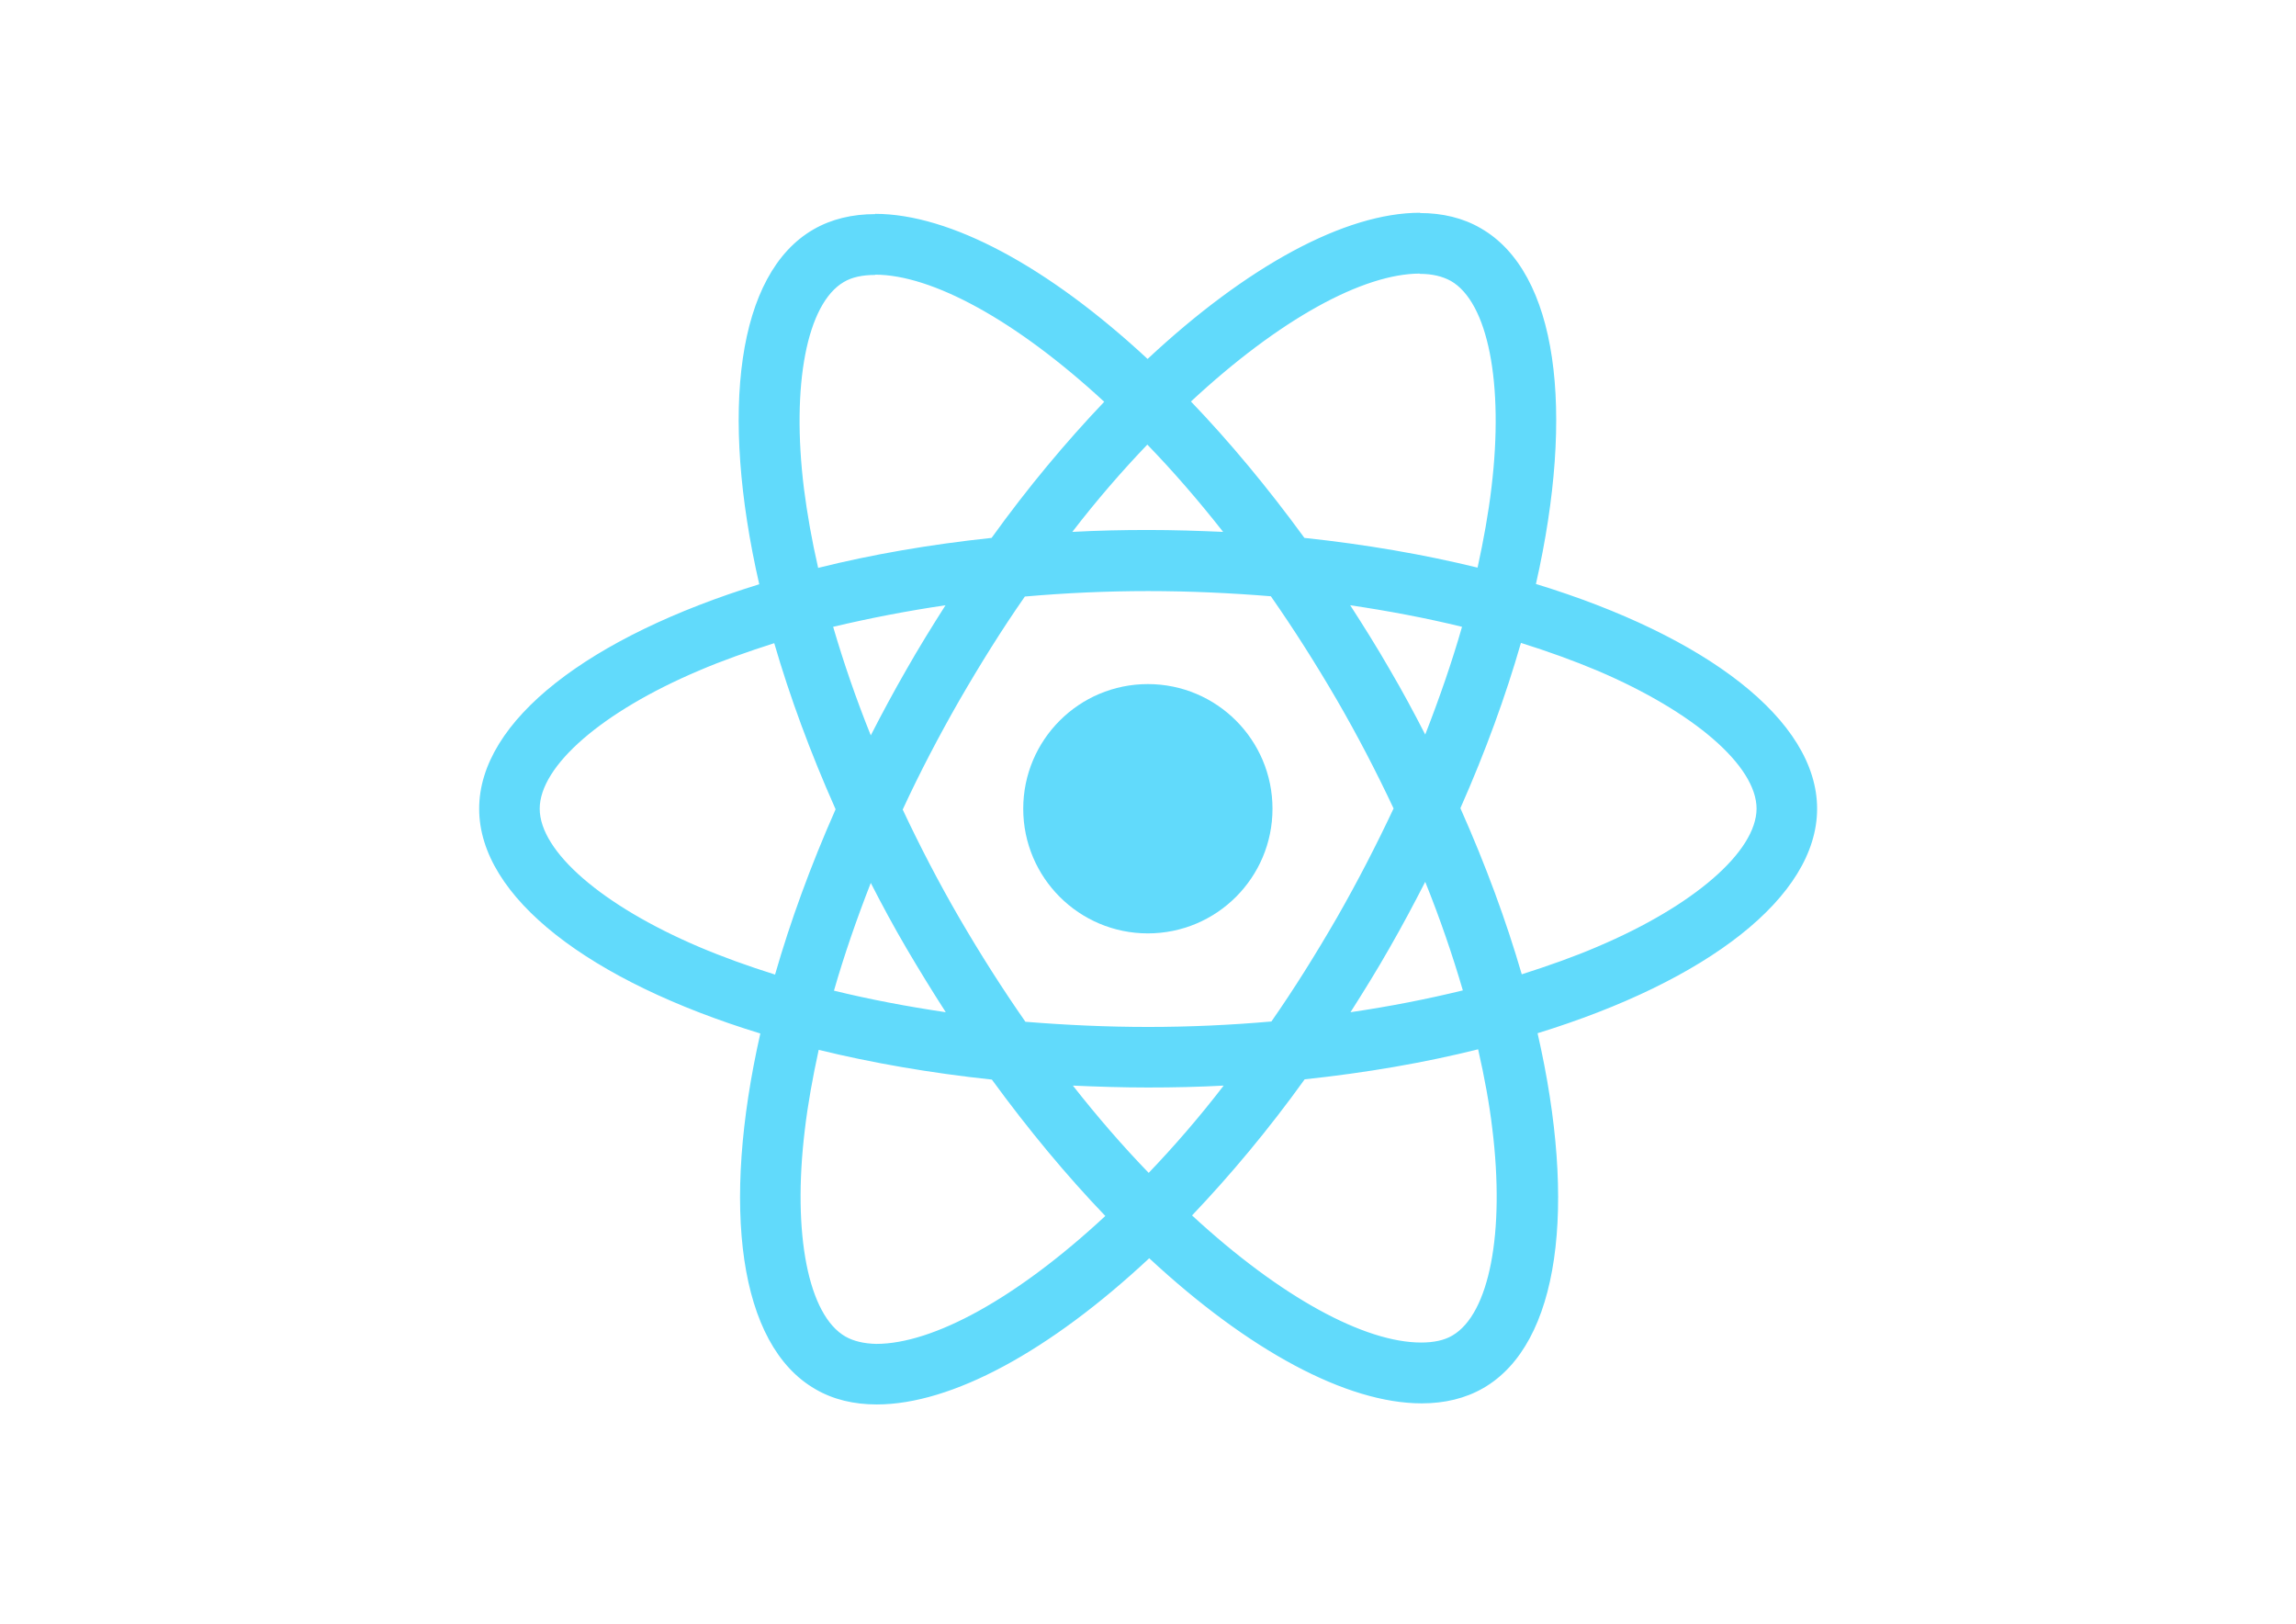
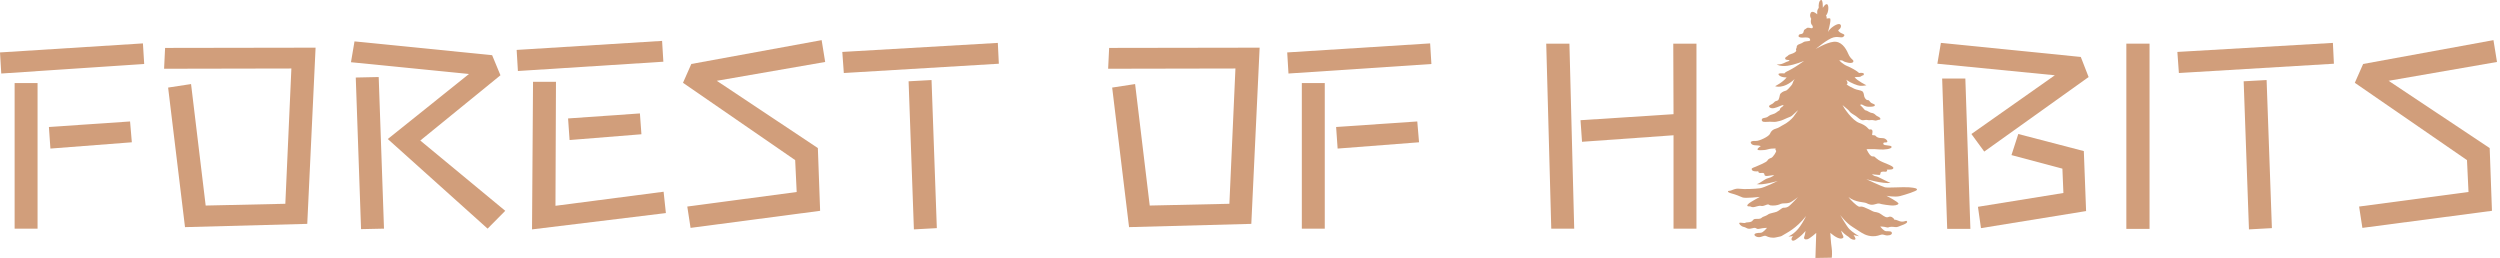
- <svg xmlns="http://www.w3.org/2000/svg" viewBox="0 0 841.9 595.3">
-   <g fill="#61DAFB">
-     <path d="M666.3 296.5c0-32.5-40.7-63.3-103.1-82.4 14.4-63.6 8-114.2-20.2-130.4-6.5-3.8-14.1-5.6-22.4-5.6v22.3c4.6 0 8.3.9 11.4 2.6 13.6 7.8 19.5 37.5 14.9 75.7-1.1 9.4-2.9 19.3-5.1 29.4-19.6-4.8-41-8.5-63.5-10.9-13.5-18.5-27.5-35.3-41.6-50 32.6-30.3 63.2-46.9 84-46.9V78c-27.5 0-63.5 19.6-99.9 53.6-36.4-33.8-72.4-53.2-99.9-53.2v22.3c20.7 0 51.4 16.5 84 46.6-14 14.7-28 31.4-41.3 49.9-22.6 2.4-44 6.1-63.6 11-2.3-10-4-19.7-5.2-29-4.7-38.2 1.1-67.9 14.6-75.8 3-1.8 6.9-2.6 11.5-2.6V78.5c-8.4 0-16 1.8-22.6 5.6-28.1 16.2-34.4 66.7-19.9 130.1-62.2 19.2-102.7 49.9-102.7 82.3 0 32.5 40.7 63.3 103.1 82.4-14.4 63.6-8 114.2 20.2 130.4 6.5 3.8 14.1 5.6 22.5 5.6 27.5 0 63.5-19.6 99.9-53.6 36.4 33.8 72.4 53.2 99.9 53.2 8.4 0 16-1.8 22.6-5.6 28.1-16.2 34.4-66.7 19.9-130.1 62-19.1 102.5-49.9 102.5-82.3zm-130.2-66.7c-3.7 12.9-8.3 26.2-13.5 39.5-4.1-8-8.4-16-13.1-24-4.6-8-9.5-15.8-14.4-23.4 14.2 2.1 27.9 4.7 41 7.9zm-45.8 106.5c-7.8 13.5-15.8 26.3-24.1 38.2-14.9 1.3-30 2-45.2 2-15.1 0-30.2-.7-45-1.9-8.3-11.9-16.4-24.6-24.2-38-7.6-13.1-14.5-26.4-20.8-39.8 6.2-13.4 13.2-26.8 20.7-39.9 7.8-13.5 15.8-26.3 24.1-38.2 14.9-1.3 30-2 45.2-2 15.1 0 30.2.7 45 1.9 8.3 11.9 16.4 24.6 24.2 38 7.6 13.1 14.5 26.4 20.8 39.8-6.3 13.4-13.2 26.8-20.7 39.9zm32.3-13c5.4 13.4 10 26.8 13.8 39.8-13.1 3.2-26.9 5.9-41.2 8 4.9-7.7 9.8-15.6 14.4-23.7 4.6-8 8.9-16.1 13-24.1zM421.2 430c-9.3-9.6-18.6-20.3-27.8-32 9 .4 18.2.7 27.5.7 9.4 0 18.7-.2 27.8-.7-9 11.7-18.3 22.4-27.5 32zm-74.4-58.9c-14.2-2.1-27.9-4.7-41-7.9 3.7-12.9 8.3-26.2 13.5-39.5 4.1 8 8.4 16 13.1 24 4.7 8 9.5 15.8 14.4 23.4zM420.7 163c9.3 9.6 18.6 20.3 27.8 32-9-.4-18.2-.7-27.5-.7-9.4 0-18.7.2-27.8.7 9-11.7 18.3-22.4 27.5-32zm-74 58.9c-4.9 7.7-9.8 15.6-14.4 23.7-4.6 8-8.9 16-13 24-5.4-13.4-10-26.8-13.8-39.8 13.1-3.1 26.9-5.8 41.2-7.9zm-90.5 125.2c-35.4-15.1-58.3-34.9-58.3-50.6 0-15.7 22.9-35.6 58.3-50.6 8.6-3.7 18-7 27.7-10.1 5.7 19.6 13.2 40 22.5 60.9-9.2 20.8-16.6 41.1-22.2 60.6-9.9-3.1-19.3-6.5-28-10.2zM310 490c-13.6-7.8-19.5-37.5-14.9-75.7 1.1-9.4 2.9-19.3 5.1-29.4 19.6 4.8 41 8.5 63.5 10.9 13.5 18.5 27.5 35.3 41.6 50-32.6 30.3-63.2 46.9-84 46.9-4.5-.1-8.3-1-11.3-2.7zm237.2-76.2c4.7 38.2-1.1 67.9-14.6 75.8-3 1.8-6.9 2.6-11.5 2.6-20.7 0-51.4-16.5-84-46.6 14-14.7 28-31.4 41.3-49.9 22.6-2.4 44-6.1 63.6-11 2.3 10.1 4.1 19.8 5.2 29.1zm38.5-66.7c-8.6 3.7-18 7-27.7 10.1-5.7-19.6-13.2-40-22.5-60.9 9.2-20.8 16.6-41.1 22.2-60.6 9.9 3.1 19.3 6.5 28.1 10.2 35.4 15.1 58.3 34.9 58.3 50.6-.1 15.7-23 35.6-58.4 50.6zM320.8 78.4z" />
-     <circle cx="420.9" cy="296.5" r="45.7" />
-     <path d="M520.5 78.1z" />
-   </g>
+ <svg xmlns="http://www.w3.org/2000/svg" width="533" height="55" viewBox="0 0 533 55" fill="none">
+   <path d="M0 11.178L30.472 9.252L30.741 13.64L0.269 15.674L0 11.178ZM3.117 17.707H8.008V48.745H3.117V17.707ZM10.426 27.072L27.731 25.895L28.107 30.336L10.748 31.674L10.426 27.072Z" fill="#D19E7B" />
+   <path d="M35.843 18.67L40.733 17.921L43.85 43.822L60.833 43.447L62.123 14.603L34.983 14.657L35.198 10.215L67.282 10.162L65.508 47.728L39.443 48.424L35.843 18.67Z" fill="#D19E7B" />
+   <path d="M99.979 15.78L74.827 13.265L75.58 8.824L104.923 11.767L106.697 16.048L89.606 29.962L107.718 44.945L103.956 48.745L82.674 29.64L99.979 15.78ZM75.848 16.53L80.739 16.423L81.868 48.745L76.977 48.852L75.848 16.53Z" fill="#D19E7B" />
+   <path d="M110.149 10.643L141.158 8.717L141.427 13.158L110.418 15.138L110.149 10.643ZM113.642 17.439H118.533L118.425 43.875L141.481 40.878L141.965 45.427L113.427 48.905L113.642 17.439ZM121.113 25.252L136.429 24.182L136.752 28.624L121.435 29.855L121.113 25.252Z" fill="#D19E7B" />
+   <path d="M146.529 44.036L169.853 40.932L169.531 34.136L145.615 17.654L147.389 13.64L175.174 8.556L175.926 13.212L152.817 17.225L174.368 31.567L174.851 44.945L147.228 48.584L146.529 44.036Z" fill="#D19E7B" />
+   <path d="M179.579 11.071L212.738 9.145L212.953 13.586L179.901 15.566L179.579 11.071ZM193.713 17.332L198.604 17.065L199.732 48.638L194.842 48.905L193.713 17.332Z" fill="#D19E7B" />
+   <path d="M237.114 18.67L242.005 17.921L245.122 43.822L262.105 43.447L263.395 14.603L236.255 14.657L236.47 10.215L268.554 10.162L266.78 47.728L240.715 48.424L237.114 18.67Z" fill="#D19E7B" />
+   <path d="M274.433 11.178L304.905 9.252L305.174 13.64L274.702 15.674L274.433 11.178ZM277.55 17.707H282.441V48.745H277.55V17.707ZM284.859 27.072L302.164 25.895L302.54 30.336L285.182 31.674L284.859 27.072Z" fill="#D19E7B" />
+   <path d="M356.796 28.838L337.287 30.229L336.965 25.627L356.796 24.343L356.742 9.305H361.686V48.745H356.796V28.838ZM329.656 9.305H334.6L335.621 48.745H330.73L329.656 9.305Z" fill="#D19E7B" />
+   <path d="M420.302 28.57L438.091 16.048L413.047 13.586L413.799 9.145L443.626 12.142L445.292 16.423L423.043 32.316L420.302 28.57ZM414.068 16.744H419.012L420.087 48.798H415.143L414.068 16.744ZM421.699 44.089L439.918 41.146L439.703 35.955L428.847 33.065L430.298 28.57L444.271 32.209L444.755 44.999L422.344 48.638L421.699 44.089Z" fill="#D19E7B" />
+   <path d="M453.336 9.305H458.281V48.798H453.336V9.305Z" fill="#D19E7B" />
+   <path d="M464.215 11.071L497.374 9.145L497.589 13.586L464.537 15.566L464.215 11.071ZM478.349 17.332L483.24 17.065L484.368 48.638L479.478 48.905L478.349 17.332Z" fill="#D19E7B" />
+   <path d="M502.961 44.036L526.286 40.932L525.963 34.136L502.048 17.654L503.821 13.64L531.606 8.556L532.359 13.212L509.249 17.225L530.8 31.567L531.284 44.945L503.66 48.584L502.961 44.036Z" fill="#D19E7B" />
+   <path d="M388.294 9.94763e-05C387.752 0.021 387.692 1.316 387.752 1.535C387.812 1.755 387.451 1.974 387.431 2.393C387.41 2.811 387.431 3.051 387.431 3.051C387.431 3.051 386.386 2.094 386.045 2.752C385.704 3.41 386.145 3.988 386.145 3.988C386.145 3.988 386.005 4.527 386.105 4.925C386.206 5.325 386.326 5.265 386.427 5.504C386.527 5.743 386.547 6.022 386.246 6.022C385.945 6.022 385.443 5.763 385.162 6.022C384.88 6.282 384.599 6.242 384.549 6.66C384.499 7.079 384.258 7.249 383.907 7.268C383.555 7.289 383.435 7.508 383.455 7.737C383.475 7.967 384.067 8.066 384.549 8.007C385.031 7.947 385.704 8.007 385.804 8.206C385.904 8.406 386.125 8.685 385.593 8.754C385.061 8.824 384.639 8.864 384.539 8.964C384.439 9.064 383.947 9.313 383.505 9.462C383.063 9.612 383.033 9.981 383.043 10.16C383.053 10.34 382.832 10.35 382.923 10.619C383.013 10.888 382.943 10.938 382.601 11.197C382.26 11.457 381.417 11.577 381.246 11.816C381.075 12.055 380.553 12.155 380.593 12.484C380.634 12.813 381.075 12.743 381.377 12.813C381.678 12.882 381.437 13.012 381.316 13.042C381.196 13.072 380.603 13.282 380.162 13.521C379.72 13.76 378.806 13.75 378.806 13.75C378.806 13.75 379.549 14.239 381.115 14.02C382.682 13.8 384.629 12.992 384.629 12.992C384.629 12.992 382.732 14.348 381.848 14.787C380.965 15.226 380.503 15.455 380.453 15.645C379.79 15.604 379.258 15.615 379.178 15.774C379.097 15.933 379.589 16.542 380.915 16.502C380.091 17.569 378.445 18.377 378.445 18.377C378.445 18.377 380.212 19.104 382.611 16.861C382.129 17.569 382.29 17.838 381.858 18.287C381.427 18.735 381.065 19.284 380.644 19.364C380.222 19.444 379.589 19.823 379.489 20.171C379.389 20.52 379.328 21.248 379.007 21.418C378.686 21.587 378.495 21.487 378.214 21.846C377.933 22.205 377.33 22.325 377.19 22.555C377.049 22.784 377.431 23.193 378.224 23.053C379.017 22.914 379.931 22.325 380.192 22.425C380.453 22.525 379.8 22.821 379.579 23.082C379.359 23.342 379.65 23.422 379.258 23.611C378.867 23.801 378.656 24.17 377.933 24.359C377.21 24.548 377.14 24.748 376.798 24.948C376.457 25.147 375.915 25.117 375.714 25.297C375.513 25.476 375.553 25.905 376.025 25.974C376.497 26.044 377.14 25.905 377.863 25.974C378.585 26.044 378.897 25.905 379.399 25.795C379.901 25.686 380.473 25.396 381.045 25.147C381.617 24.898 381.828 24.907 382.22 24.519C382.611 24.13 383.374 23.472 383.374 23.472C383.374 23.472 382.732 24.409 382.34 24.927C381.949 25.446 381.025 26.204 380.332 26.553C379.64 26.902 379.258 27.261 378.636 27.421C378.013 27.58 377.581 27.939 377.361 28.517C377.14 29.096 375.072 30.093 374.359 30.043C373.646 29.993 373.264 30.162 373.254 30.322C373.244 30.482 373.395 30.96 374.278 30.98C375.162 31 375.393 31.16 375.393 31.16C375.393 31.16 374.67 31.579 374.7 31.858C374.73 32.137 375.754 31.997 376.146 31.987C376.537 31.977 377.31 31.688 377.692 31.688C378.073 31.688 378.565 31.648 378.565 31.648C378.565 31.648 378.425 31.947 378.646 32.097C378.867 32.246 377.983 33.523 377.662 33.642C377.34 33.762 376.979 33.882 376.798 34.251C376.618 34.619 374.549 35.417 374.349 35.527C374.148 35.636 373.435 35.796 373.455 36.036C373.475 36.275 373.616 36.623 374.871 36.524C374.841 36.813 375.102 36.943 375.584 36.873C376.065 36.803 376.186 37.012 376.186 37.252C376.186 37.491 376.547 37.581 376.989 37.491C377.431 37.401 378.274 37.332 378.274 37.332C378.274 37.332 377.762 37.79 376.949 37.99C376.136 38.189 375.162 39.176 374.499 39.256C375.794 39.545 379.017 38.578 379.017 38.578C379.017 38.578 376.136 40.024 375.192 40.143C374.248 40.263 371.849 40.393 370.865 40.243C369.881 40.093 369.178 40.682 368.706 40.682C368.234 40.682 368.264 41.011 369.088 41.22C369.911 41.43 370.965 41.839 371.497 42.088C372.029 42.337 375.202 41.978 375.202 41.978C375.202 41.978 373.455 42.925 372.953 43.294C372.451 43.663 372.351 44.022 372.853 43.992C373.355 43.962 373.274 44.172 373.756 44.172C374.238 44.172 374.941 43.773 375.473 43.903C376.005 44.032 376.587 43.583 376.929 43.583C377.27 43.583 377.059 43.823 377.953 43.823C378.846 43.823 379.318 43.623 379.69 43.453C380.061 43.284 380.875 43.434 381.477 43.234C382.079 43.035 383.314 42.028 383.314 42.028C383.314 42.028 381.748 43.773 381.226 44.072C380.704 44.371 380.362 44.249 380.129 44.301C379.896 44.354 379.241 44.959 378.804 45.139C378.367 45.318 377.238 45.483 376.982 45.707C376.726 45.932 376.146 46.126 375.852 46.246C375.558 46.365 375.573 46.627 374.933 46.664C374.293 46.702 374.022 46.537 373.653 47.031C373.284 47.524 372.336 47.323 372.14 47.495C371.944 47.667 371.003 47.367 370.837 47.517C370.672 47.667 371.153 48.257 371.778 48.384C372.403 48.512 372.509 48.975 373.57 48.669C374.632 48.362 374.256 48.972 375.129 48.772C376.003 48.571 376.718 48.579 376.718 48.579C376.718 48.579 375.942 49.611 375.378 49.633C374.813 49.656 374.12 49.671 374.052 50C373.985 50.329 374.753 50.695 375.37 50.516C375.988 50.336 376.251 50.149 376.605 50.344C376.959 50.538 377.795 50.822 378.706 50.598C379.617 50.374 379.594 50.501 380.219 50.089C380.844 49.678 382.923 48.788 385.061 46.051C383.902 48.355 382.938 49.611 381.281 50.434C381.567 50.454 382.26 50.324 382.26 50.324C382.26 50.324 381.698 50.972 382.079 51.251C382.461 51.53 383.184 50.862 383.706 50.473C384.228 50.084 384.941 49.247 384.941 49.247C384.941 49.247 384.82 50.095 384.659 50.503C384.499 50.912 384.84 51.142 385.362 51.002C385.884 50.862 387.22 49.656 387.22 49.656L387.049 55L390.543 54.941C390.543 54.941 390.663 53.744 390.503 52.767C390.342 51.789 390.222 49.636 390.222 49.636C390.222 49.636 391.708 51.012 392.611 50.852C393.515 50.693 392.651 50.075 392.551 49.157C393.475 50.254 394.057 50.354 394.318 50.673C394.579 50.992 395.282 51.231 395.523 51.051C395.764 50.872 395.181 50.114 395.181 50.114L396.366 50.374C396.366 50.374 394.88 49.476 394.278 48.838C393.675 48.2 392.31 45.807 392.31 45.807C392.31 45.807 393.535 47.502 395.021 48.42C396.507 49.337 397.229 49.995 398.394 50.254C399.559 50.513 400.282 50.274 400.784 50.114C401.286 49.955 401.346 49.965 401.918 50.134C402.49 50.304 403.384 50.134 403.354 49.686C403.324 49.237 402.711 49.307 402.149 49.297C401.587 49.287 400.864 48.29 400.864 48.29C400.864 48.29 401.657 48.3 402.179 48.459C402.701 48.619 402.591 48.349 403.284 48.349C403.976 48.349 404.237 48.539 404.729 48.319C405.221 48.1 406.697 47.682 406.597 47.273C406.496 46.864 406.135 47.282 405.482 47.252C404.83 47.222 404.318 46.764 403.916 46.864C403.705 46.415 403.143 46.036 402.671 46.246C402.199 46.455 401.828 46.236 401.035 45.668C400.241 45.099 399.78 45.298 399.328 45.069C398.876 44.84 398.203 44.481 397.41 44.172C396.617 43.862 396.657 44.202 396.235 44.022C395.814 43.843 394.579 42.696 394.087 42.008C395.673 43.215 397.35 43.035 397.912 43.304C398.474 43.574 398.936 43.803 399.81 43.533C400.683 43.264 400.633 43.414 401.215 43.533C401.798 43.653 402.35 43.713 403.053 43.793C403.755 43.873 404.619 43.763 404.749 43.434C404.88 43.105 402.179 41.739 402.179 41.739C402.179 41.739 403.996 42.088 405.111 41.798C406.225 41.51 408.685 40.731 408.705 40.452C408.725 40.173 408.334 40.044 407.038 39.934C405.743 39.824 402.53 40.093 401.878 39.934C401.225 39.775 397.892 38.199 397.892 38.199C397.892 38.199 401.386 39.206 403.063 39.007C401.808 38.488 400.402 37.631 399.96 37.591C399.518 37.551 399.097 37.142 399.097 37.142C399.097 37.142 400.282 37.312 400.673 37.302C401.065 37.291 400.713 36.773 401.165 36.633C401.617 36.494 401.988 36.733 402.249 36.524C402.51 36.315 402.149 36.244 402.31 36.175C402.47 36.105 403.675 36.304 403.665 35.796C403.655 35.288 401.486 34.759 400.502 34.101C399.519 33.443 399.84 33.323 399.227 33.343C398.615 33.363 397.952 31.807 397.952 31.807C397.952 31.807 399.549 31.748 400.633 31.858C401.717 31.967 403.374 31.768 403.284 31.309C403.193 30.85 401.617 31.16 401.527 30.681C401.436 30.202 402.139 30.482 402.34 30.282C402.541 30.082 402.039 29.474 401.436 29.454C400.834 29.435 400.623 29.424 400.261 29.265C399.9 29.105 399.945 28.881 399.624 28.846C399.303 28.812 399.167 28.851 399.137 28.732C399.107 28.612 399.338 27.988 399.132 27.729C398.926 27.47 398.62 27.659 398.484 27.59C398.349 27.52 397.962 26.752 396.426 26.224C394.89 25.695 393.073 22.953 392.822 22.395C394.077 23.492 394.037 23.372 394.328 23.771C394.619 24.17 395.282 24.449 395.663 24.738C396.045 25.027 396.667 25.625 397.089 25.636C397.511 25.645 397.812 25.496 398.193 25.595C398.575 25.695 398.856 25.546 399.288 25.606C399.719 25.665 399.85 25.775 400.201 25.636C400.553 25.496 400.874 25.595 400.904 25.366C400.934 25.137 400.603 24.937 400.241 24.768C399.88 24.598 399.83 24.369 399.448 24.189C399.067 24.01 398.996 24.17 398.414 23.821C397.832 23.472 397.731 23.561 397.601 23.472C397.47 23.382 397.029 22.754 396.727 22.544C396.426 22.335 396.798 22.155 397.099 22.345C397.4 22.534 397.882 22.744 398.284 22.754C398.685 22.764 399.649 22.804 399.719 22.465C399.79 22.125 399.067 22.166 398.745 21.757C398.424 21.348 398.514 21.387 398.123 21.328C397.731 21.268 397.501 20.73 397.45 20.53C397.4 20.331 397.37 19.673 397.029 19.453C396.687 19.234 395.934 19.184 395.412 18.955C394.89 18.726 393.906 18.227 393.685 17.968C394.112 17.903 393.751 17.14 393.592 17.006C394.684 17.739 396.025 18.262 396.605 18.299C397.184 18.337 397.922 18.18 397.922 18.18C397.922 18.18 396.002 17.245 395.4 16.475C395.957 16.318 396.492 16.527 396.8 16.25C397.109 15.974 397.312 16.191 397.38 15.839C397.448 15.488 396.77 15.503 396.363 15.562C395.912 15.114 394.662 14.418 393.788 14.067C392.915 13.715 392.124 12.885 392.124 12.885C392.124 12.885 392.659 12.765 392.975 13.012C393.291 13.259 394.827 13.678 395.098 13.207C395.37 12.736 394.602 12.78 394.044 11.464C393.487 10.148 392.491 8.715 390.884 8.914C389.278 9.113 387.109 10.45 387.109 10.45C387.109 10.45 389.659 8.276 390.904 7.977C392.149 7.677 392.631 8.256 393.093 7.757C393.555 7.259 392.712 7.259 392.23 6.86C391.748 6.461 391.888 6.481 392.23 6.162C392.571 5.843 392.651 5.105 392.029 5.125C391.406 5.145 390.081 6.043 389.72 6.84C390.101 5.524 390.442 3.949 390.121 3.908C389.8 3.869 389.438 3.968 389.438 3.968C389.438 3.968 389.519 3.597 389.308 3.312C389.895 2.655 389.94 1.107 389.556 0.912C389.172 0.718 388.623 1.675 388.623 1.675C388.623 1.675 388.673 -0.015 388.294 9.94763e-05Z" fill="#D19E7B" />
</svg>
